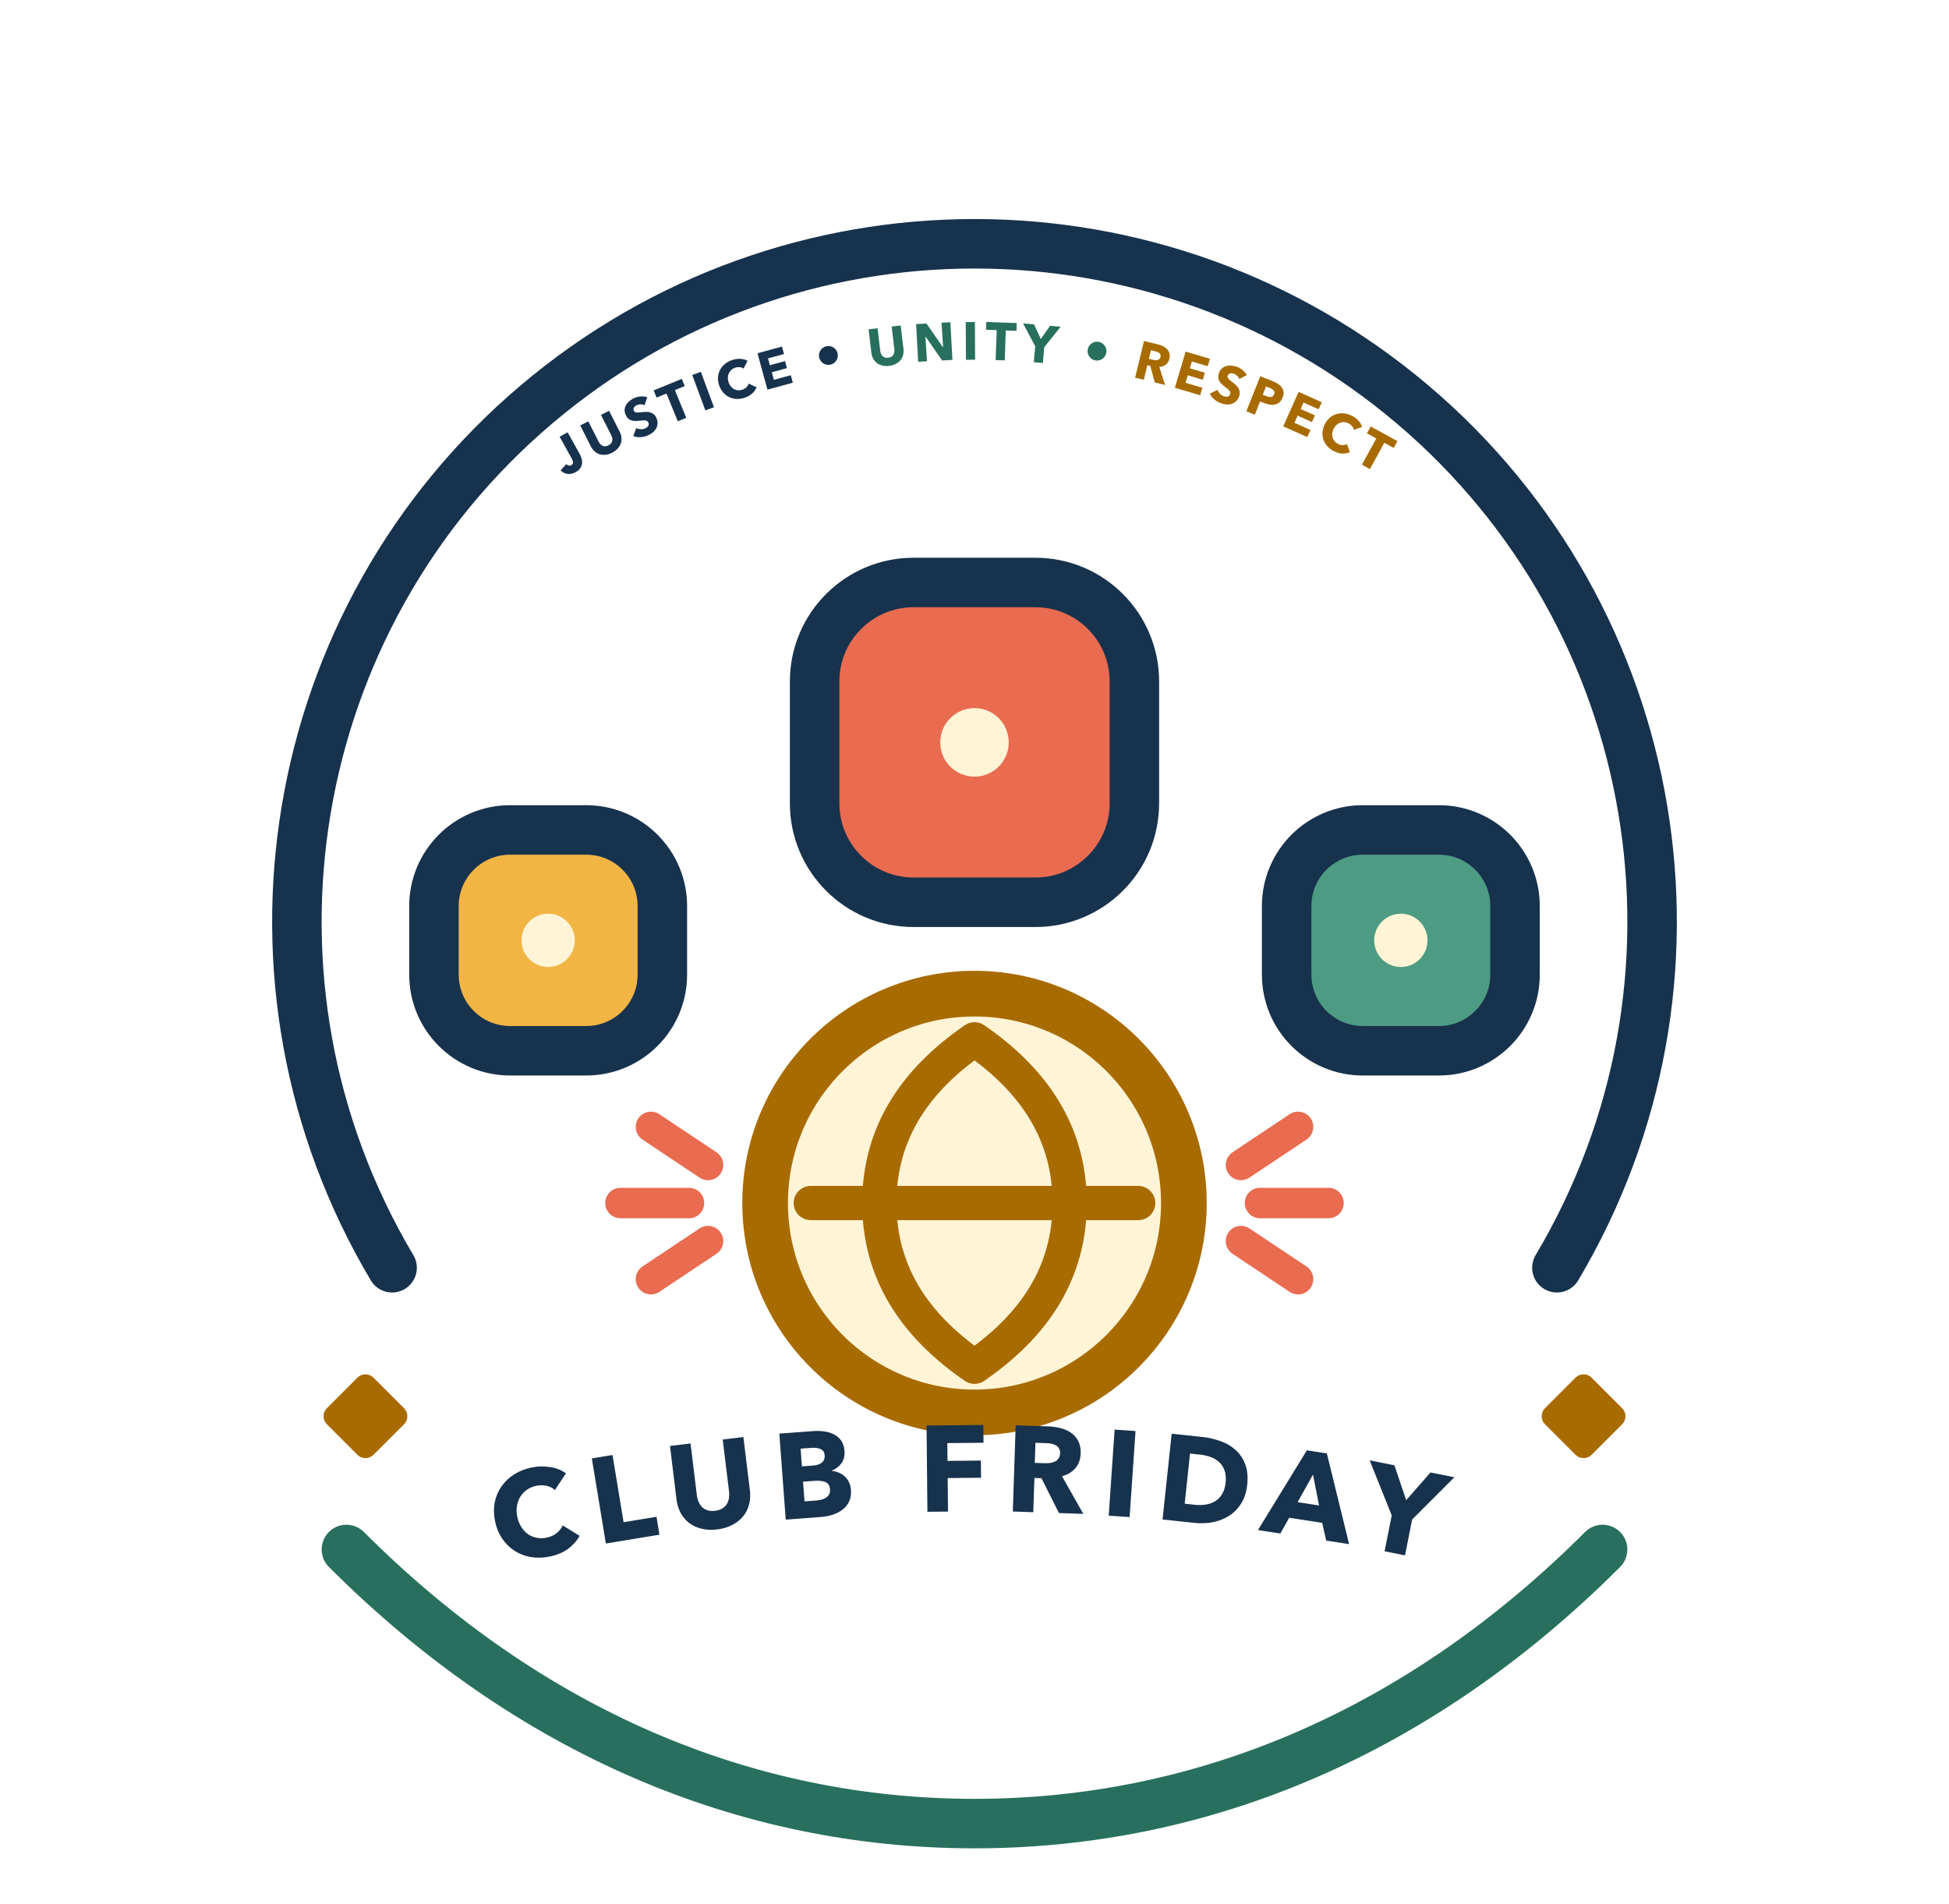
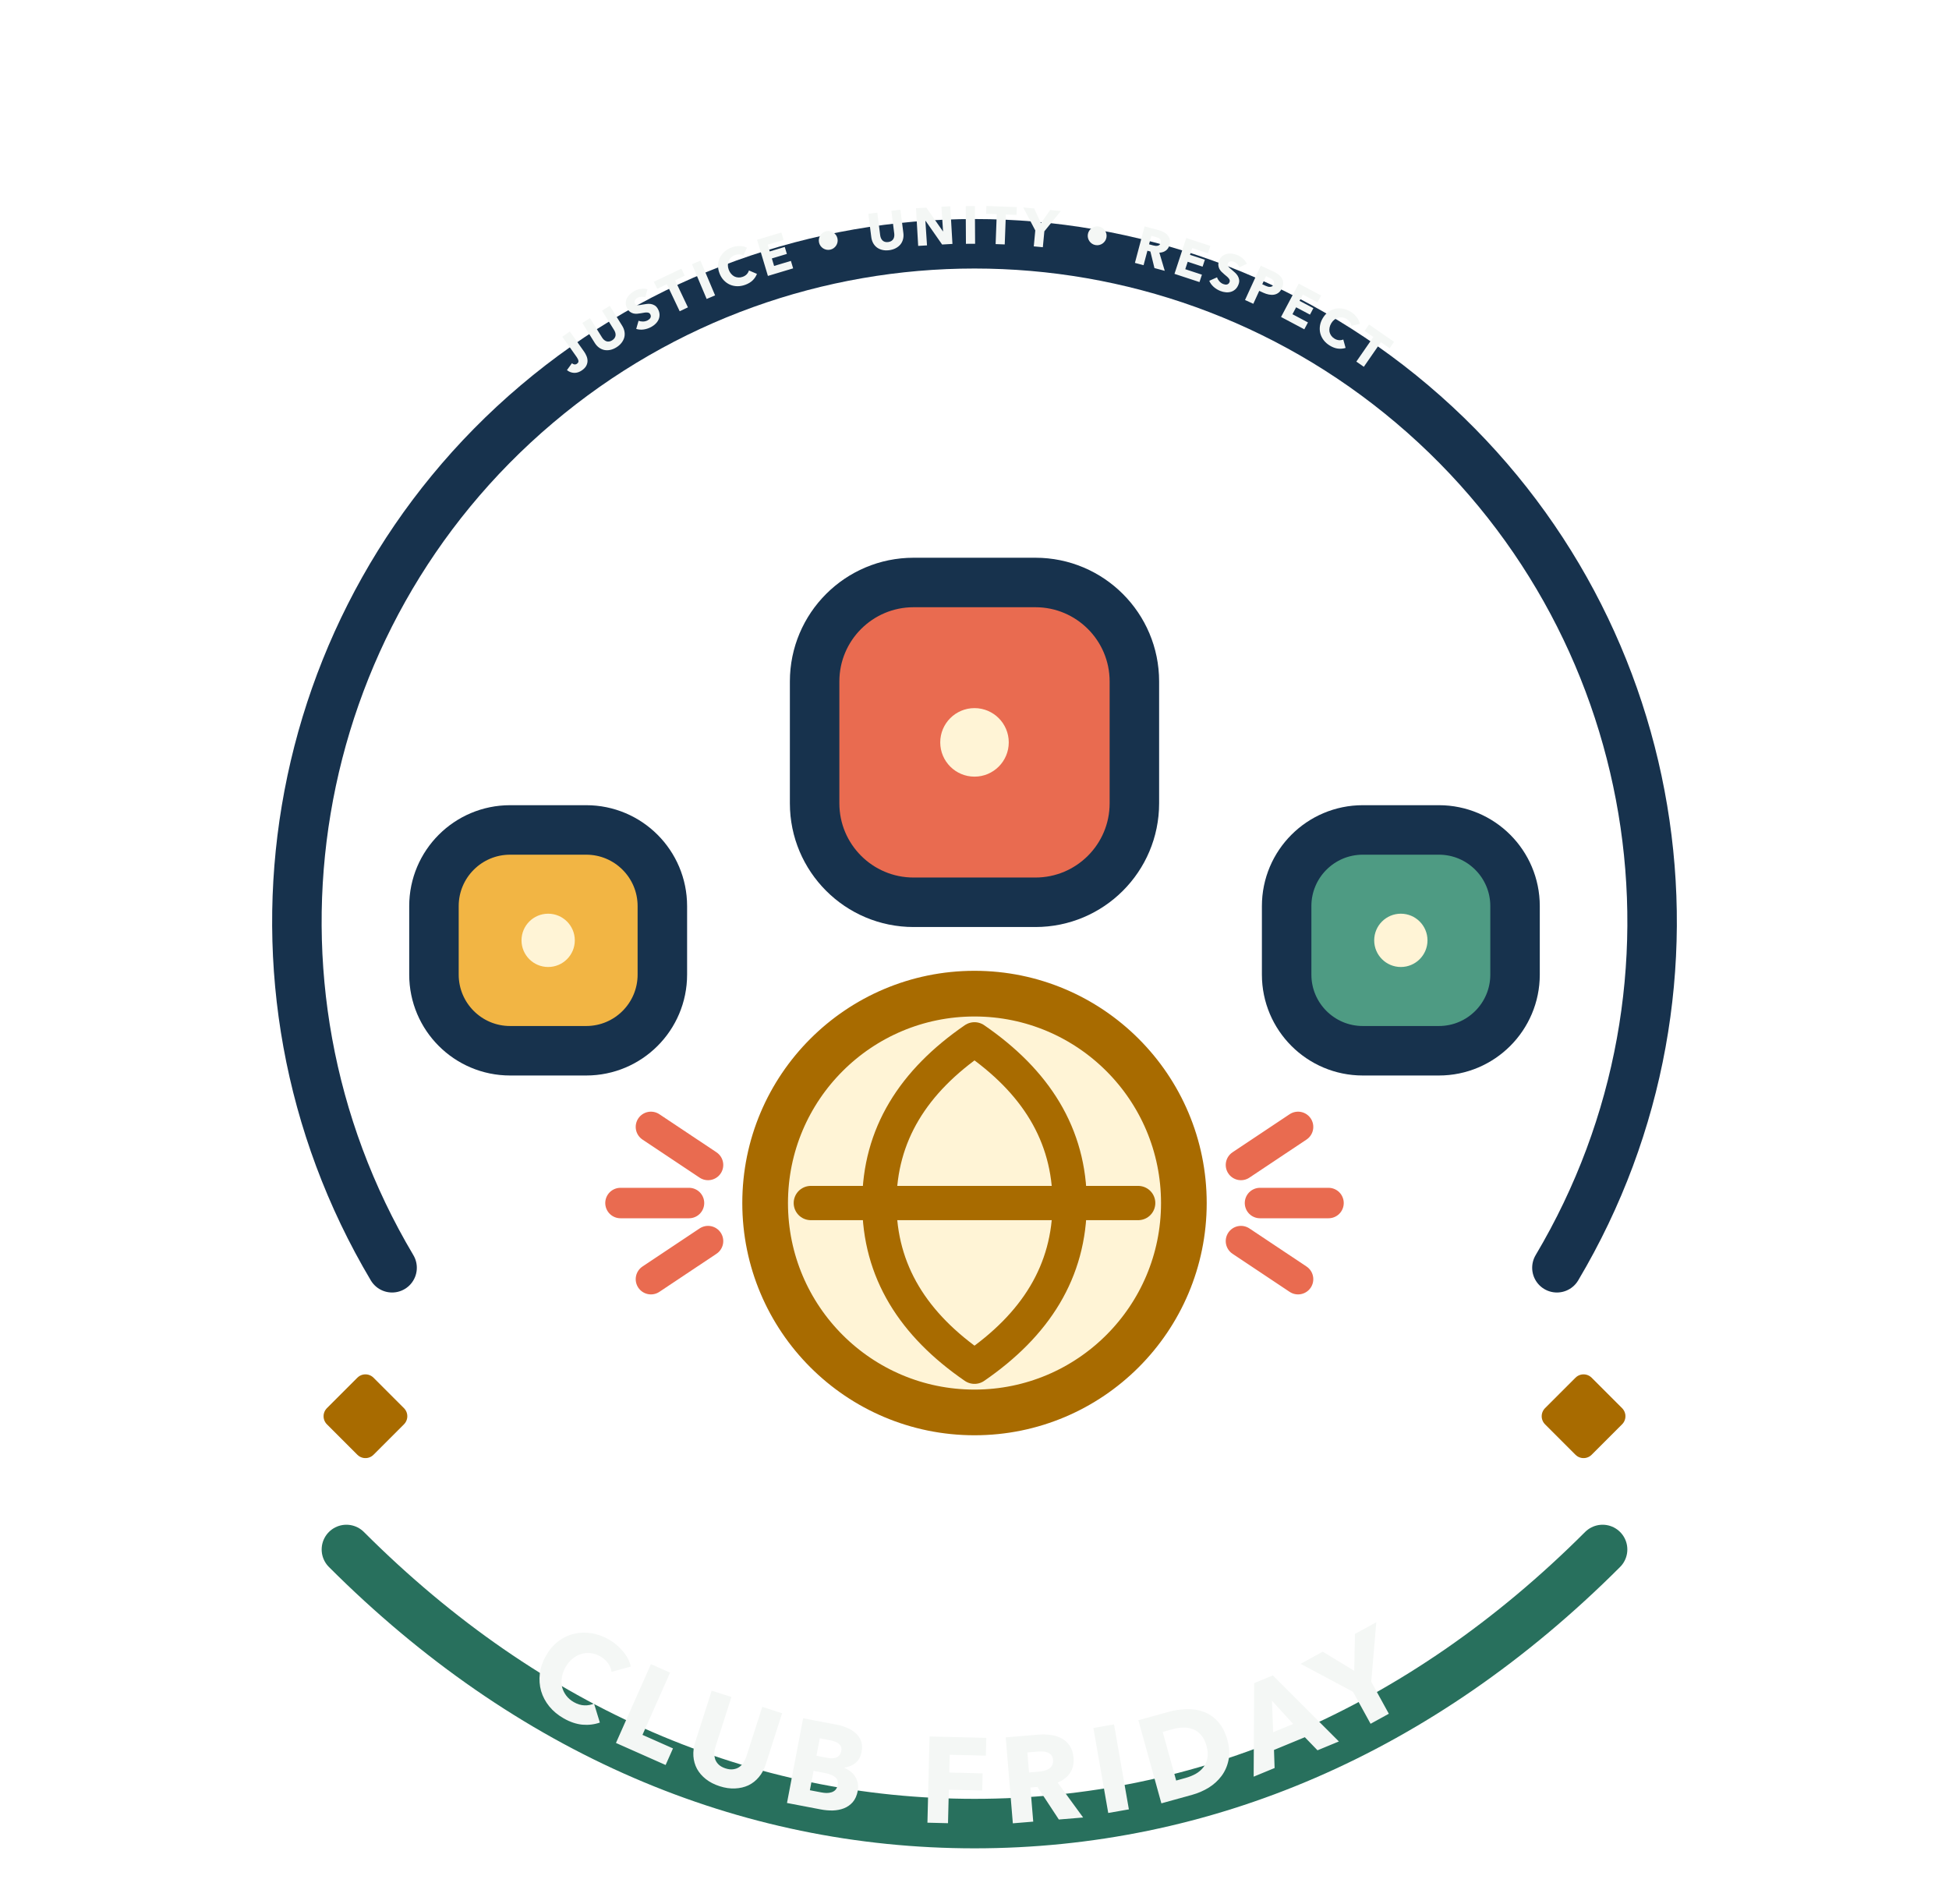
<svg xmlns="http://www.w3.org/2000/svg" viewBox="0 0 512 500" role="img" aria-labelledby="title desc" version="1.1" id="svg13">
  <g stroke="#17324D" stroke-width="13" stroke-linecap="round" stroke-linejoin="round" id="g8">
    <path fill="none" stroke="#17324D" d="M103 333a178 178 0 1 1 306 0" id="path1" />
    <g id="younger-member" aria-label="younger-member">
      <rect x="114" y="218" width="60" height="58" rx="20" fill="#F2B544" stroke="#17324D" id="rect1" />
      <circle cx="144" cy="247" r="7" fill="#FFF4D6" stroke="none" id="circle1" />
    </g>
    <g id="adult-member" aria-label="adult-member">
      <rect x="214" y="153" width="84" height="84" rx="26" fill="#E96B50" stroke="#17324D" id="rect2" />
      <circle cx="256" cy="195" r="9" fill="#FFF4D6" stroke="none" id="circle2" />
    </g>
    <g id="older-member" aria-label="older-member">
      <rect x="338" y="218" width="60" height="58" rx="20" fill="#4E9B83" stroke="#17324D" id="rect3" />
      <circle cx="368" cy="247" r="7" fill="#FFF4D6" stroke="none" id="circle3" />
    </g>
    <circle cx="256" cy="316" r="55" fill="#FFF4D6" stroke="#A86B00" stroke-width="12" id="circle4" />
    <path fill="none" stroke="#A86B00" stroke-width="9" d="M256 273c-16 11-25 25-25 43s9 32 25 43m0-86c16 11 25 25 25 43s-9 32-25 43m-43-43h86" id="path4" />
    <path fill="none" stroke="#E96B50" stroke-width="8" d="M181 316h-18M186 306l-15-10M186 326l-15 10M331 316h18M326 306l15-10M326 326l15 10" id="path5" />
    <path fill="none" stroke="#28705D" d="M91 407c48 48 105 72 165 72s117-24 165-72" id="path6" />
    <path fill="#A86B00" stroke="#A86B00" stroke-width="6" d="m96 364 8 8-8 8-8-8z" id="path7" />
    <path fill="#A86B00" stroke="#A86B00" stroke-width="6" d="m416 364 8 8-8 8-8-8z" id="path8" />
  </g>
  <defs id="defs8">
-     <path id="motto-arc" d="M121 143 Q256 46 391 143" />
-     <path id="name-arc" d="M136 410 Q256 384 376 410" />
+     <path id="motto-arc" d="M103 333a178 178 0 1 1 306 0" />
+     <path id="name-arc" d="M91 407c48 48 105 72 165 72s117-24 165-72" />
  </defs>
  <g font-family="Avenir Next, Trebuchet MS, Arial, sans-serif" text-anchor="middle" id="g13">
    <g id="text12" style="font-weight:700;font-size:14px;letter-spacing:1.5" aria-label="JUSTICE•UNITY•RESPECT">
-       <path style="fill:#17324d" d="m 152.285,119.248 q 0.286,0.514 0.476,1.145 0.203,0.624 0.15,1.278 -0.047,0.635 -0.44,1.254 -0.381,0.612 -1.262,1.102 -1.101,0.612 -2.148,0.457 -1.054,-0.167 -1.795,-0.924 l 1.501,-1.651 q 0.276,0.295 0.612,0.381 0.348,0.079 0.679,-0.105 0.514,-0.286 0.476,-0.729 -0.026,-0.45 -0.346,-1.025 l -3.177,-5.714 2.105,-1.17 3.17,5.702 z m 10.514,-5.835 q 0.405,0.799 0.466,1.6 0.067,0.782 -0.192,1.51 -0.265,0.715 -0.844,1.338 -0.566,0.617 -1.428,1.054 -0.874,0.443 -1.706,0.536 -0.832,0.092 -1.553,-0.123 -0.728,-0.228 -1.319,-0.744 -0.598,-0.529 -1.003,-1.328 l -2.792,-5.506 2.123,-1.076 2.704,5.332 q 0.184,0.362 0.436,0.642 0.265,0.274 0.585,0.441 0.326,0.148 0.715,0.14 0.401,-0.015 0.85,-0.243 0.45,-0.228 0.686,-0.536 0.249,-0.314 0.322,-0.665 0.067,-0.364 -0.01,-0.732 -0.077,-0.369 -0.261,-0.731 l -2.704,-5.332 2.135,-1.083 2.792,5.506 z m 6.515,-6.981 q -0.443,-0.229 -0.994,-0.224 -0.545,-0.013 -0.965,0.178 -0.217,0.099 -0.428,0.241 -0.199,0.137 -0.325,0.333 -0.132,0.183 -0.178,0.42 -0.039,0.218 0.083,0.485 0.105,0.229 0.263,0.342 0.172,0.106 0.402,0.14 0.243,0.028 0.545,0.013 0.295,-0.027 0.66,-0.07 0.528,-0.056 1.112,-0.091 0.578,-0.048 1.125,0.072 0.547,0.12 1.024,0.457 0.471,0.324 0.778,0.999 0.354,0.777 0.323,1.484 -0.025,0.688 -0.34,1.278 -0.316,0.59 -0.859,1.053 -0.543,0.463 -1.205,0.765 -0.968,0.441 -2.024,0.522 -1.061,0.068 -1.945,-0.283 l 0.765,-2.103 q 0.517,0.257 1.18,0.293 0.67,0.018 1.205,-0.226 0.242,-0.11 0.448,-0.266 0.206,-0.155 0.319,-0.346 0.126,-0.196 0.141,-0.433 0.015,-0.238 -0.107,-0.505 -0.116,-0.255 -0.325,-0.375 -0.209,-0.12 -0.515,-0.15 -0.299,-0.048 -0.708,-4.1e-4 -0.402,0.029 -0.912,0.092 -0.497,0.057 -1.004,0.058 -0.495,-0.005 -0.96,-0.147 -0.458,-0.161 -0.853,-0.488 -0.389,-0.346 -0.667,-0.958 -0.343,-0.752 -0.281,-1.426 0.062,-0.674 0.402,-1.245 0.34,-0.57 0.895,-1.008 0.549,-0.45 1.186,-0.74 0.764,-0.348 1.682,-0.428 0.93,-0.086 1.779,0.189 z m 7.983,-3.958 2.978,7.283 -2.216,0.906 -2.978,-7.283 -2.592,1.06 -0.774,-1.892 7.399,-3.025 0.774,1.892 z m 8.001,5.325 -3.442,-9.295 2.258,-0.836 3.442,9.295 z m 13.452,-6.067 q -0.39,0.923 -1.169,1.649 -0.783,0.713 -1.981,1.104 -1.091,0.357 -2.14,0.302 -1.036,-0.059 -1.927,-0.489 -0.896,-0.443 -1.582,-1.235 -0.686,-0.792 -1.047,-1.896 -0.37,-1.131 -0.284,-2.175 0.099,-1.049 0.582,-1.914 0.479,-0.878 1.297,-1.529 0.818,-0.651 1.896,-1.003 0.998,-0.326 2.074,-0.28 1.085,0.028 1.905,0.511 l -1.039,2.048 q -0.463,-0.335 -1.052,-0.378 -0.589,-0.043 -1.134,0.135 -0.599,0.196 -1.03,0.587 -0.423,0.374 -0.656,0.877 -0.233,0.503 -0.259,1.101 -0.03,0.584 0.175,1.21 0.209,0.639 0.583,1.106 0.374,0.467 0.846,0.74 0.481,0.255 1.043,0.307 0.562,0.052 1.147,-0.14 0.679,-0.222 1.097,-0.653 0.419,-0.431 0.585,-0.957 l 2.071,0.973 z m 2.855,0.616 -2.609,-9.562 6.429,-1.754 0.534,1.958 -4.2,1.146 0.49,1.796 3.971,-1.084 0.505,1.85 -3.971,1.084 0.542,1.985 4.444,-1.213 0.538,1.972 z" id="path13" />
-       <path style="fill:#17324d" d="m 220.046,92.881 q 0.101,0.508 -0.004,0.986 -0.105,0.478 -0.369,0.873 -0.264,0.395 -0.665,0.675 -0.401,0.28 -0.909,0.381 -0.508,0.101 -0.986,-0.004 -0.478,-0.105 -0.873,-0.369 -0.395,-0.264 -0.675,-0.665 -0.28,-0.401 -0.381,-0.909 -0.101,-0.508 0.004,-0.986 0.105,-0.478 0.369,-0.873 0.264,-0.395 0.665,-0.675 0.401,-0.28 0.909,-0.381 0.508,-0.101 0.986,0.004 0.478,0.105 0.873,0.369 0.395,0.264 0.675,0.665 0.28,0.401 0.381,0.909 z" id="path14" />
-       <path style="fill:#28705d" d="m 237.34,91.624 q 0.106,0.89 -0.112,1.663 -0.206,0.758 -0.699,1.352 -0.495,0.581 -1.252,0.967 -0.744,0.385 -1.703,0.499 -0.973,0.116 -1.786,-0.083 -0.813,-0.199 -1.417,-0.649 -0.605,-0.464 -0.983,-1.152 -0.38,-0.702 -0.486,-1.592 l -0.732,-6.13 2.363,-0.282 0.709,5.936 q 0.048,0.403 0.189,0.753 0.154,0.348 0.398,0.615 0.256,0.251 0.623,0.377 0.381,0.124 0.882,0.064 0.5,-0.06 0.828,-0.268 0.342,-0.21 0.531,-0.515 0.188,-0.318 0.242,-0.692 0.054,-0.373 0.006,-0.776 l -0.709,-5.936 2.377,-0.284 0.732,6.13 z m 10.154,3.06 -4.339,-6.254 -0.042,0.002 0.41,6.469 -2.321,0.127 -0.542,-9.897 2.726,-0.149 4.324,6.241 0.042,-0.002 -0.41,-6.455 2.321,-0.127 0.542,9.897 z m 6.258,-0.174 -0.055,-9.912 2.408,-0.013 0.055,9.912 z m 10.471,-7.709 -0.279,7.863 -2.393,-0.085 0.279,-7.863 -2.798,-0.099 0.072,-2.043 7.989,0.283 -0.072,2.043 z m 10.111,4.371 -0.374,4.183 -2.384,-0.213 0.374,-4.183 -3.2,-6.021 2.886,0.258 1.779,3.842 2.432,-3.465 2.789,0.249 z" id="path15" />
-       <path style="fill:#28705d" d="m 290.629,92.638 q -0.085,0.511 -0.352,0.921 -0.267,0.41 -0.654,0.686 -0.387,0.276 -0.861,0.396 -0.474,0.12 -0.985,0.034 -0.511,-0.085 -0.921,-0.352 -0.41,-0.267 -0.686,-0.654 -0.276,-0.387 -0.396,-0.861 -0.12,-0.474 -0.034,-0.985 0.085,-0.511 0.352,-0.921 0.267,-0.41 0.654,-0.686 0.387,-0.276 0.861,-0.396 0.474,-0.12 0.985,-0.034 0.511,0.085 0.921,0.352 0.41,0.267 0.686,0.654 0.276,0.387 0.396,0.861 0.12,0.474 0.034,0.985 z" id="path16" />
-       <path style="fill:#a86b00" d="m 303.347,100.458 -1.152,-4.329 -0.789,-0.192 -0.93,3.823 -2.285,-0.556 2.342,-9.631 3.673,0.893 q 0.694,0.169 1.31,0.477 0.633,0.298 1.068,0.764 0.448,0.469 0.625,1.103 0.177,0.634 -0.025,1.464 -0.238,0.979 -0.931,1.517 -0.693,0.538 -1.701,0.595 l 1.514,4.734 z m 1.529,-6.702 q 0.083,-0.34 -0.017,-0.581 -0.083,-0.251 -0.288,-0.416 -0.188,-0.175 -0.464,-0.286 -0.262,-0.107 -0.521,-0.17 l -1.238,-0.301 -0.546,2.245 1.102,0.268 q 0.286,0.069 0.595,0.101 0.313,0.018 0.587,-0.045 0.275,-0.063 0.481,-0.258 0.219,-0.192 0.309,-0.559 z m 3.768,8.094 2.818,-9.503 6.389,1.895 -0.577,1.946 -4.174,-1.238 -0.529,1.785 3.946,1.17 -0.545,1.839 -3.946,-1.17 -0.585,1.973 4.416,1.31 -0.581,1.96 z m 16.911,-2.292 q -0.163,-0.471 -0.565,-0.848 -0.385,-0.385 -0.822,-0.537 -0.225,-0.078 -0.477,-0.121 -0.239,-0.038 -0.465,0.017 -0.222,0.042 -0.418,0.181 -0.179,0.131 -0.275,0.408 -0.083,0.238 -0.045,0.429 0.051,0.195 0.195,0.379 0.157,0.188 0.385,0.385 0.232,0.184 0.526,0.405 0.421,0.324 0.868,0.701 0.452,0.364 0.765,0.828 0.313,0.464 0.426,1.037 0.117,0.559 -0.126,1.26 -0.28,0.807 -0.79,1.297 -0.493,0.481 -1.128,0.69 -0.636,0.209 -1.348,0.17 -0.712,-0.04 -1.4,-0.278 -1.005,-0.349 -1.825,-1.018 -0.815,-0.683 -1.212,-1.546 l 2.004,-0.994 q 0.197,0.543 0.652,1.026 0.472,0.475 1.028,0.668 0.251,0.087 0.508,0.117 0.256,0.03 0.47,-0.03 0.226,-0.055 0.401,-0.217 0.175,-0.162 0.271,-0.44 0.092,-0.265 0.024,-0.496 -0.068,-0.231 -0.269,-0.464 -0.183,-0.241 -0.512,-0.489 -0.311,-0.256 -0.724,-0.562 -0.399,-0.301 -0.767,-0.651 -0.354,-0.345 -0.593,-0.769 -0.221,-0.432 -0.281,-0.942 -0.043,-0.519 0.178,-1.153 0.271,-0.78 0.781,-1.226 0.51,-0.446 1.15,-0.624 0.64,-0.178 1.343,-0.112 0.708,0.053 1.369,0.282 0.794,0.275 1.513,0.85 0.732,0.58 1.157,1.364 z m 11.38,4.886 q -0.32,0.807 -0.842,1.247 -0.516,0.428 -1.158,0.564 -0.642,0.137 -1.367,0.029 -0.726,-0.107 -1.441,-0.392 l -1.106,-0.439 -1.38,3.474 -2.225,-0.884 3.658,-9.212 3.383,1.343 q 0.755,0.3 1.343,0.714 0.607,0.407 0.954,0.936 0.365,0.522 0.421,1.177 0.074,0.647 -0.241,1.441 z m -2.23,-0.871 q 0.129,-0.325 0.082,-0.585 -0.048,-0.26 -0.222,-0.465 -0.175,-0.205 -0.445,-0.358 -0.258,-0.148 -0.557,-0.266 l -0.976,-0.388 -0.863,2.173 0.937,0.372 q 0.312,0.124 0.619,0.186 0.307,0.062 0.58,0.019 0.286,-0.037 0.499,-0.194 0.218,-0.17 0.347,-0.495 z m 2.402,8.409 4.047,-9.048 6.083,2.721 -0.829,1.853 -3.975,-1.778 -0.76,1.7 3.757,1.681 -0.783,1.751 -3.757,-1.681 -0.84,1.879 4.205,1.881 -0.835,1.866 z m 17.519,6.802 q -0.926,0.383 -1.99,0.354 -1.058,-0.042 -2.186,-0.604 -1.028,-0.512 -1.736,-1.287 -0.696,-0.769 -1.029,-1.701 -0.327,-0.945 -0.26,-1.991 0.067,-1.046 0.585,-2.086 0.531,-1.065 1.325,-1.749 0.807,-0.677 1.758,-0.954 0.958,-0.289 1.997,-0.178 1.039,0.111 2.055,0.617 0.94,0.468 1.674,1.256 0.752,0.782 0.998,1.702 l -2.178,0.73 q -0.095,-0.563 -0.484,-1.007 -0.389,-0.444 -0.903,-0.7 -0.564,-0.281 -1.146,-0.305 -0.564,-0.03 -1.083,0.164 -0.519,0.195 -0.957,0.602 -0.431,0.395 -0.725,0.984 -0.3,0.602 -0.361,1.196 -0.062,0.595 0.083,1.121 0.164,0.519 0.527,0.951 0.364,0.431 0.915,0.706 0.639,0.318 1.24,0.305 0.601,-0.013 1.089,-0.271 l 0.792,2.146 z m 9.03,-2.474 -3.777,6.902 -2.1,-1.149 3.777,-6.902 -2.456,-1.344 0.981,-1.793 7.013,3.837 -0.981,1.793 z" id="path17" />
+       <path style="fill:#f4f7f5" d="m 153.457,92.387 q 0.34,0.48 0.597,1.087 0.269,0.598 0.287,1.254 0.022,0.636 -0.302,1.294 -0.312,0.65 -1.135,1.232 -1.029,0.728 -2.086,0.687 -1.066,-0.052 -1.885,-0.724 l 1.313,-1.804 q 0.306,0.263 0.65,0.312 0.355,0.041 0.663,-0.178 0.48,-0.34 0.394,-0.776 -0.074,-0.445 -0.455,-0.982 l -3.777,-5.337 1.966,-1.391 3.769,5.325 z m 9.99,-6.817 q 0.474,0.76 0.605,1.553 0.136,0.773 -0.058,1.521 -0.201,0.736 -0.723,1.408 -0.51,0.664 -1.329,1.175 -0.832,0.519 -1.652,0.684 -0.821,0.165 -1.558,0.015 -0.745,-0.163 -1.379,-0.625 -0.642,-0.474 -1.116,-1.234 l -3.267,-5.239 2.02,-1.259 3.163,5.073 q 0.215,0.345 0.491,0.602 0.288,0.25 0.621,0.388 0.338,0.119 0.724,0.076 0.398,-0.05 0.825,-0.317 0.428,-0.267 0.636,-0.594 0.22,-0.335 0.262,-0.691 0.035,-0.368 -0.075,-0.729 -0.109,-0.361 -0.324,-0.705 l -3.163,-5.073 2.031,-1.267 3.267,5.239 z m 6.065,-7.47 q -0.458,-0.198 -1.008,-0.154 -0.544,0.025 -0.95,0.245 -0.209,0.114 -0.411,0.271 -0.189,0.15 -0.301,0.355 -0.119,0.192 -0.148,0.431 -0.024,0.22 0.116,0.478 0.12,0.221 0.287,0.322 0.179,0.094 0.411,0.111 0.245,0.011 0.544,-0.025 0.293,-0.047 0.654,-0.116 0.523,-0.093 1.103,-0.169 0.573,-0.088 1.127,-0.007 0.554,0.082 1.053,0.384 0.492,0.29 0.846,0.942 0.407,0.751 0.425,1.458 0.023,0.688 -0.251,1.299 -0.274,0.611 -0.783,1.11 -0.509,0.5 -1.149,0.847 -0.935,0.508 -1.982,0.662 -1.054,0.142 -1.96,-0.147 l 0.616,-2.151 q 0.534,0.22 1.197,0.21 0.669,-0.029 1.186,-0.309 0.234,-0.127 0.429,-0.296 0.195,-0.169 0.295,-0.367 0.112,-0.204 0.11,-0.442 -0.002,-0.238 -0.142,-0.496 -0.134,-0.246 -0.35,-0.352 -0.217,-0.105 -0.524,-0.114 -0.302,-0.027 -0.706,0.049 -0.399,0.057 -0.903,0.156 -0.492,0.092 -0.998,0.128 -0.494,0.029 -0.967,-0.08 -0.468,-0.128 -0.885,-0.427 -0.412,-0.318 -0.732,-0.909 -0.394,-0.726 -0.379,-1.403 0.015,-0.677 0.314,-1.27 0.299,-0.593 0.822,-1.068 0.516,-0.487 1.131,-0.821 0.738,-0.401 1.648,-0.544 0.922,-0.15 1.788,0.065 z m 7.83,-4.475 3.375,7.107 -2.163,1.027 -3.375,-7.107 -2.529,1.201 -0.877,-1.846 7.221,-3.43 0.877,1.846 z m 8.296,4.901 -3.856,-9.131 2.218,-0.937 3.856,9.131 z m 13.21,-6.586 q -0.358,0.936 -1.11,1.689 -0.758,0.74 -1.941,1.174 -1.078,0.395 -2.128,0.377 -1.037,-0.022 -1.944,-0.421 -0.911,-0.412 -1.625,-1.179 -0.714,-0.767 -1.114,-1.858 -0.41,-1.117 -0.361,-2.164 0.062,-1.052 0.514,-1.933 0.447,-0.895 1.242,-1.574 0.795,-0.679 1.86,-1.069 0.986,-0.361 2.062,-0.353 1.085,-0.01 1.922,0.444 l -0.966,2.084 q -0.474,-0.318 -1.064,-0.341 -0.59,-0.022 -1.129,0.175 -0.592,0.217 -1.009,0.623 -0.409,0.389 -0.624,0.9 -0.215,0.511 -0.22,1.109 -0.009,0.585 0.217,1.203 0.231,0.631 0.621,1.084 0.39,0.454 0.871,0.709 0.49,0.238 1.053,0.27 0.563,0.032 1.142,-0.18 0.67,-0.246 1.074,-0.692 0.403,-0.446 0.551,-0.977 l 2.104,0.899 z m 2.883,0.537 -2.85,-9.493 6.383,-1.916 0.584,1.944 -4.17,1.252 0.535,1.783 3.942,-1.183 0.551,1.837 -3.942,1.183 0.592,1.971 4.412,-1.324 0.588,1.958 z" id="path13" />
+       <path style="fill:#f4f7f5" d="m 220,62.637 q 0.109,0.506 0.011,0.986 -0.098,0.479 -0.355,0.878 -0.258,0.399 -0.655,0.685 -0.397,0.286 -0.903,0.395 -0.506,0.109 -0.986,0.011 -0.479,-0.098 -0.878,-0.355 -0.399,-0.258 -0.685,-0.655 -0.286,-0.397 -0.395,-0.903 -0.109,-0.506 -0.011,-0.986 0.098,-0.479 0.355,-0.878 0.258,-0.399 0.655,-0.685 0.397,-0.286 0.903,-0.395 0.506,-0.109 0.986,-0.011 0.479,0.098 0.878,0.355 0.399,0.258 0.685,0.655 0.286,0.397 0.395,0.903 z" id="path14" />
+       <path style="fill:#f4f7f5" d="m 237.314,61.208 q 0.113,0.889 -0.099,1.664 -0.2,0.759 -0.688,1.358 -0.49,0.584 -1.245,0.977 -0.741,0.39 -1.699,0.512 -0.972,0.124 -1.787,-0.069 -0.815,-0.193 -1.422,-0.638 -0.609,-0.459 -0.992,-1.144 -0.385,-0.699 -0.498,-1.588 l -0.778,-6.125 2.361,-0.3 0.754,5.93 q 0.051,0.403 0.194,0.752 0.157,0.347 0.402,0.612 0.258,0.25 0.626,0.372 0.382,0.121 0.882,0.057 0.5,-0.064 0.826,-0.274 0.34,-0.213 0.527,-0.519 0.185,-0.32 0.236,-0.693 0.051,-0.373 1.7e-4,-0.776 l -0.754,-5.93 2.375,-0.302 0.778,6.125 z m 10.18,3.019 -4.358,-6.24 -0.042,0.002 0.431,6.468 -2.32,0.134 -0.573,-9.895 2.725,-0.158 4.343,6.227 0.042,-0.002 -0.43,-6.454 2.32,-0.134 0.573,9.895 z m 6.257,-0.184 -0.058,-9.912 2.408,-0.014 0.058,9.912 z m 10.486,-7.7 -0.295,7.862 -2.392,-0.09 0.295,-7.862 -2.798,-0.105 0.076,-2.043 7.988,0.299 -0.076,2.043 z m 10.114,4.413 -0.397,4.181 -2.383,-0.226 0.397,-4.181 -3.168,-6.038 2.885,0.274 1.758,3.851 2.451,-3.452 2.787,0.264 z" id="path15" />
+       <path style="fill:#f4f7f5" d="m 290.662,62.373 q -0.091,0.51 -0.363,0.916 -0.272,0.406 -0.662,0.678 -0.39,0.272 -0.865,0.386 -0.476,0.114 -0.985,0.023 -0.51,-0.091 -0.916,-0.363 -0.406,-0.272 -0.678,-0.662 -0.272,-0.39 -0.386,-0.865 -0.114,-0.476 -0.023,-0.985 0.091,-0.51 0.363,-0.916 0.272,-0.406 0.662,-0.678 0.39,-0.272 0.865,-0.386 0.476,-0.114 0.985,-0.023 0.51,0.091 0.916,0.363 0.406,0.272 0.678,0.662 0.272,0.39 0.386,0.865 0.114,0.476 0.023,0.985 z" id="path16" />
+       <path style="fill:#f4f7f5" d="m 303.271,70.416 -1.062,-4.352 -0.785,-0.208 -1.009,3.802 -2.273,-0.603 2.542,-9.581 3.654,0.969 q 0.69,0.183 1.3,0.504 0.627,0.311 1.052,0.786 0.438,0.478 0.602,1.116 0.164,0.637 -0.055,1.463 -0.258,0.974 -0.962,1.497 -0.704,0.523 -1.713,0.56 l 1.416,4.764 z m 1.668,-6.669 q 0.09,-0.338 -0.005,-0.581 -0.078,-0.252 -0.279,-0.422 -0.184,-0.179 -0.458,-0.295 -0.26,-0.112 -0.517,-0.181 l -1.231,-0.327 -0.592,2.233 1.096,0.291 q 0.284,0.075 0.593,0.114 0.312,0.025 0.588,-0.032 0.276,-0.057 0.486,-0.248 0.223,-0.187 0.32,-0.552 z m 3.595,8.184 3.096,-9.416 6.331,2.082 -0.634,1.928 -4.136,-1.36 -0.582,1.769 3.91,1.286 -0.599,1.822 -3.91,-1.286 -0.643,1.955 4.376,1.439 -0.638,1.942 z m 17.016,-1.702 q -0.144,-0.477 -0.531,-0.87 -0.369,-0.4 -0.8,-0.569 -0.222,-0.087 -0.472,-0.14 -0.237,-0.048 -0.465,-0.002 -0.223,0.033 -0.425,0.164 -0.184,0.124 -0.291,0.397 -0.092,0.235 -0.062,0.427 0.043,0.197 0.18,0.386 0.15,0.194 0.369,0.4 0.225,0.193 0.51,0.425 0.408,0.34 0.84,0.735 0.437,0.382 0.732,0.858 0.295,0.476 0.385,1.053 0.095,0.563 -0.175,1.254 -0.311,0.795 -0.841,1.264 -0.511,0.461 -1.155,0.645 -0.643,0.184 -1.354,0.116 -0.71,-0.068 -1.388,-0.333 -0.991,-0.388 -1.784,-1.089 -0.788,-0.714 -1.15,-1.593 l 2.042,-0.914 q 0.176,0.55 0.611,1.051 0.453,0.493 1.001,0.708 0.248,0.097 0.503,0.137 0.255,0.04 0.47,-0.011 0.228,-0.046 0.409,-0.201 0.181,-0.155 0.288,-0.428 0.102,-0.261 0.043,-0.494 -0.059,-0.234 -0.25,-0.474 -0.173,-0.248 -0.492,-0.509 -0.301,-0.268 -0.701,-0.59 -0.387,-0.317 -0.741,-0.681 -0.341,-0.359 -0.562,-0.791 -0.203,-0.44 -0.244,-0.952 -0.022,-0.52 0.223,-1.146 0.301,-0.769 0.828,-1.194 0.527,-0.425 1.173,-0.578 0.646,-0.153 1.346,-0.059 0.705,0.081 1.357,0.336 0.782,0.306 1.478,0.91 0.709,0.608 1.102,1.409 z m 11.211,5.469 q -0.362,0.789 -0.906,1.202 -0.538,0.4 -1.186,0.503 -0.648,0.103 -1.367,-0.042 -0.719,-0.145 -1.419,-0.466 l -1.082,-0.496 -1.558,3.398 -2.176,-0.998 4.133,-9.009 3.309,1.518 q 0.738,0.339 1.304,0.783 0.585,0.438 0.904,0.984 0.338,0.54 0.36,1.197 0.041,0.65 -0.315,1.426 z m -2.182,-0.985 q 0.146,-0.318 0.112,-0.58 -0.034,-0.262 -0.198,-0.476 -0.164,-0.214 -0.426,-0.38 -0.25,-0.161 -0.542,-0.295 l -0.954,-0.438 -0.975,2.125 0.916,0.42 q 0.305,0.14 0.609,0.218 0.303,0.078 0.578,0.049 0.287,-0.022 0.508,-0.167 0.226,-0.158 0.372,-0.476 z m 1.951,8.546 4.643,-8.757 5.888,3.122 -0.951,1.793 -3.847,-2.04 -0.872,1.645 3.636,1.928 -0.898,1.695 -3.636,-1.928 -0.964,1.818 4.069,2.158 -0.957,1.806 z m 16.956,8.126 q -0.955,0.303 -2.013,0.184 -1.051,-0.132 -2.127,-0.787 -0.981,-0.597 -1.621,-1.43 -0.628,-0.825 -0.882,-1.783 -0.246,-0.969 -0.09,-2.005 0.156,-1.036 0.76,-2.029 0.619,-1.016 1.468,-1.63 0.861,-0.607 1.832,-0.802 0.979,-0.207 2.005,-0.009 1.026,0.199 1.995,0.789 0.897,0.546 1.561,1.393 0.684,0.842 0.85,1.78 l -2.232,0.542 q -0.047,-0.569 -0.397,-1.045 -0.35,-0.475 -0.84,-0.774 -0.538,-0.328 -1.116,-0.401 -0.559,-0.078 -1.093,0.072 -0.534,0.15 -1.005,0.519 -0.463,0.357 -0.806,0.919 -0.349,0.574 -0.461,1.161 -0.112,0.588 -0.012,1.124 0.119,0.531 0.445,0.992 0.326,0.461 0.852,0.781 0.61,0.371 1.21,0.409 0.6,0.038 1.108,-0.178 l 0.607,2.206 z m 9.268,-1.509 -4.477,6.47 -1.969,-1.362 4.477,-6.47 -2.302,-1.593 1.163,-1.681 6.573,4.549 -1.163,1.681 z" id="path17" />
    </g>
-     <path d="m 152.275,403.416 q -1.125,1.996 -3.081,3.444 -1.963,1.417 -4.784,1.997 -2.57,0.529 -4.938,0.134 -2.337,-0.401 -4.251,-1.608 -1.921,-1.238 -3.275,-3.214 -1.354,-1.976 -1.89,-4.577 -0.548,-2.664 -0.085,-5.014 0.495,-2.356 1.815,-4.196 1.314,-1.871 3.34,-3.138 2.026,-1.267 4.565,-1.789 2.351,-0.484 4.782,-0.102 2.456,0.344 4.195,1.652 l -2.887,4.384 q -0.965,-0.879 -2.291,-1.129 -1.326,-0.25 -2.611,0.015 -1.41,0.29 -2.492,1.068 -1.056,0.74 -1.716,1.823 -0.659,1.083 -0.871,2.434 -0.219,1.319 0.085,2.792 0.31,1.504 1.038,2.661 0.728,1.157 1.73,1.898 1.027,0.703 2.29,0.966 1.263,0.263 2.642,-0.021 1.598,-0.329 2.66,-1.201 1.062,-0.872 1.576,-2.023 l 4.452,2.743 z m 6.883,2.022 -3.682,-22.355 5.431,-0.894 2.907,17.65 8.651,-1.425 0.775,4.705 z m 37.838,-13.969 q 0.248,2.033 -0.245,3.802 -0.465,1.733 -1.589,3.095 -1.127,1.33 -2.856,2.218 -1.697,0.884 -3.889,1.152 -2.223,0.271 -4.084,-0.178 -1.86,-0.45 -3.242,-1.474 -1.386,-1.056 -2.255,-2.626 -0.873,-1.602 -1.121,-3.635 l -1.71,-14.008 5.4,-0.659 1.656,13.563 q 0.112,0.921 0.436,1.72 0.355,0.795 0.913,1.404 0.586,0.573 1.426,0.857 0.872,0.28 2.016,0.141 1.144,-0.14 1.891,-0.618 0.779,-0.482 1.21,-1.179 0.427,-0.729 0.548,-1.582 0.122,-0.853 0.009,-1.774 l -1.656,-13.563 5.432,-0.663 1.71,14.008 z m 26.542,-0.198 q 0.138,1.851 -0.501,3.182 -0.641,1.299 -1.797,2.156 -1.156,0.856 -2.693,1.324 -1.508,0.433 -3.135,0.555 l -8.999,0.671 -1.685,-22.593 8.999,-0.671 q 1.308,-0.098 2.702,0.087 1.391,0.153 2.558,0.74 1.164,0.555 1.95,1.619 0.785,1.065 0.914,2.788 0.14,1.883 -0.788,3.203 -0.931,1.289 -2.55,1.955 l 0.005,0.064 q 0.969,0.088 1.832,0.473 0.893,0.351 1.549,0.976 0.688,0.623 1.106,1.49 0.45,0.865 0.533,1.982 z m -6.898,-9.016 q -0.086,-1.149 -1.017,-1.593 -0.902,-0.478 -2.625,-0.35 l -2.681,0.2 0.347,4.659 2.936,-0.219 q 1.532,-0.114 2.316,-0.782 0.814,-0.702 0.724,-1.915 z m 1.403,8.912 q -0.105,-1.404 -1.198,-1.868 -1.094,-0.464 -2.849,-0.333 l -3.032,0.226 0.385,5.17 3.063,-0.228 q 0.638,-0.048 1.301,-0.193 0.693,-0.18 1.214,-0.508 0.553,-0.33 0.866,-0.867 0.311,-0.569 0.249,-1.398 z m 30.819,-12.108 0.046,4.672 8.768,-0.087 0.045,4.512 -8.768,0.087 0.087,8.8 -5.408,0.054 -0.224,-22.655 14.911,-0.148 0.046,4.672 z m 29.325,18.372 -4.596,-9.149 -1.855,-0.061 -0.297,8.987 -5.373,-0.178 0.749,-22.644 8.635,0.286 q 1.631,0.054 3.155,0.457 1.557,0.372 2.745,1.211 1.221,0.841 1.913,2.176 0.692,1.336 0.628,3.287 -0.076,2.303 -1.375,3.829 -1.299,1.526 -3.528,2.124 l 5.596,9.887 z m 0.296,-15.711 q 0.026,-0.8 -0.309,-1.291 -0.303,-0.522 -0.838,-0.796 -0.502,-0.305 -1.171,-0.423 -0.636,-0.117 -1.244,-0.137 l -2.91,-0.096 -0.175,5.277 2.591,0.086 q 0.672,0.022 1.378,-0.05 0.708,-0.105 1.293,-0.373 0.585,-0.269 0.955,-0.801 0.402,-0.531 0.43,-1.395 z m 12.774,16.395 1.551,-22.603 5.491,0.377 -1.551,22.603 z m 36.382,-8.083 q -0.315,2.959 -1.659,5.004 -1.309,2.017 -3.272,3.224 -1.928,1.178 -4.258,1.606 -2.327,0.396 -4.65,0.148 l -8.4,-0.895 2.4,-22.529 8.146,0.868 q 2.386,0.254 4.648,1.074 2.265,0.788 3.94,2.286 1.678,1.466 2.561,3.748 0.883,2.282 0.544,5.464 z m -5.664,-0.603 q 0.203,-1.909 -0.301,-3.218 -0.469,-1.337 -1.441,-2.181 -0.937,-0.872 -2.239,-1.333 -1.271,-0.457 -2.671,-0.606 l -2.705,-0.288 -1.403,13.173 2.577,0.275 q 1.464,0.156 2.834,-0.02 1.406,-0.204 2.505,-0.859 1.131,-0.652 1.872,-1.86 0.772,-1.205 0.972,-3.082 z m 26.421,15.235 -1.061,-4.664 -8.665,-1.337 -2.323,4.142 -5.882,-0.908 12.848,-20.941 5.25,0.81 5.843,23.826 z m -3.476,-17.341 -4.032,7.246 5.629,0.869 z m 26.05,11.803 -1.878,9.414 -5.366,-1.071 1.878,-9.414 -5.793,-14.469 6.496,1.296 3.098,9.167 6.379,-7.277 6.276,1.252 z" id="text13" style="font-weight:800;font-size:32px;letter-spacing:4;fill:#17324d" aria-label="CLUB FRIDAY" />
+     <path d="m 157.582,452.466 q -2.162,0.757 -4.588,0.553 -2.41,-0.231 -4.912,-1.657 -2.28,-1.299 -3.798,-3.159 -1.491,-1.844 -2.132,-4.014 -0.626,-2.198 -0.339,-4.576 0.287,-2.378 1.602,-4.685 1.347,-2.363 3.246,-3.822 1.927,-1.443 4.133,-1.954 2.222,-0.538 4.58,-0.152 2.358,0.386 4.61,1.669 2.085,1.188 3.659,3.08 1.618,1.879 2.061,4.01 l -5.063,1.387 q -0.144,-1.298 -0.975,-2.36 -0.831,-1.063 -1.971,-1.712 -1.251,-0.713 -2.577,-0.842 -1.282,-0.141 -2.492,0.237 -1.21,0.379 -2.261,1.253 -1.035,0.847 -1.78,2.153 -0.76,1.335 -0.977,2.684 -0.217,1.35 0.047,2.568 0.307,1.206 1.082,2.237 0.775,1.031 1.999,1.728 1.418,0.808 2.791,0.854 1.373,0.046 2.52,-0.479 l 1.534,4.999 z m 4.23,5.355 9.19,-20.708 5.031,2.233 -7.256,16.35 8.014,3.557 -1.934,4.358 z m 39.343,5.631 q -0.625,1.95 -1.813,3.351 -1.148,1.38 -2.738,2.147 -1.58,0.737 -3.522,0.82 -1.912,0.093 -4.014,-0.581 -2.133,-0.684 -3.635,-1.87 -1.501,-1.187 -2.329,-2.695 -0.817,-1.539 -0.95,-3.329 -0.122,-1.82 0.503,-3.77 l 4.306,-13.439 5.181,1.66 -4.17,13.012 q -0.283,0.884 -0.324,1.744 -0.01,0.87 0.242,1.657 0.292,0.766 0.937,1.376 0.675,0.62 1.772,0.971 1.097,0.352 1.976,0.23 0.909,-0.112 1.592,-0.565 0.693,-0.484 1.16,-1.208 0.467,-0.724 0.75,-1.608 l 4.17,-13.012 5.211,1.67 -4.306,13.439 z m 24.172,6.968 q -0.347,1.823 -1.31,2.943 -0.957,1.088 -2.295,1.615 -1.338,0.527 -2.944,0.579 -1.569,0.027 -3.172,-0.279 l -8.864,-1.69 4.242,-22.255 8.864,1.69 q 1.289,0.246 2.587,0.786 1.304,0.509 2.278,1.379 0.98,0.838 1.462,2.07 0.482,1.232 0.158,2.929 -0.353,1.855 -1.593,2.889 -1.234,1.003 -2.97,1.226 l -0.012,0.063 q 0.913,0.337 1.646,0.933 0.771,0.57 1.242,1.344 0.503,0.78 0.681,1.726 0.209,0.952 -2.4e-4,2.052 z m -4.319,-10.498 q 0.216,-1.132 -0.569,-1.802 -0.747,-0.696 -2.444,-1.02 l -2.64,-0.503 -0.875,4.589 2.892,0.551 q 1.509,0.288 2.44,-0.154 0.969,-0.467 1.196,-1.661 z m -0.961,8.971 q 0.264,-1.383 -0.672,-2.115 -0.935,-0.732 -2.664,-1.062 l -2.986,-0.569 -0.971,5.092 3.018,0.575 q 0.629,0.12 1.307,0.151 0.716,0.006 1.304,-0.175 0.62,-0.175 1.061,-0.612 0.448,-0.468 0.603,-1.286 z m 29.436,-7.975 -0.115,4.671 8.765,0.216 -0.111,4.511 -8.765,-0.216 -0.216,8.797 -5.406,-0.133 0.557,-22.649 14.908,0.367 -0.115,4.671 z m 28.675,17.01 -5.622,-8.557 -1.85,0.153 0.743,8.961 -5.358,0.444 -1.871,-22.579 8.61,-0.714 q 1.626,-0.135 3.186,0.089 1.589,0.189 2.867,0.886 1.31,0.694 2.152,1.941 0.842,1.247 1.003,3.192 0.19,2.296 -0.924,3.962 -1.114,1.666 -3.259,2.518 l 6.701,9.174 z m -1.521,-15.64 q -0.066,-0.797 -0.457,-1.247 -0.361,-0.484 -0.924,-0.694 -0.534,-0.245 -1.212,-0.285 -0.646,-0.043 -1.252,0.007 l -2.902,0.24 0.436,5.262 2.583,-0.214 q 0.67,-0.056 1.363,-0.209 0.691,-0.186 1.241,-0.52 0.55,-0.335 0.856,-0.906 0.338,-0.574 0.266,-1.435 z m 14.496,13.924 -3.901,-22.318 5.422,-0.948 3.901,22.318 z m 31.303,-19.156 q 0.795,2.868 0.296,5.264 -0.476,2.357 -1.858,4.201 -1.359,1.805 -3.37,3.059 -2.019,1.223 -4.27,1.847 l -8.141,2.256 -6.05,-21.833 7.895,-2.188 q 2.313,-0.641 4.718,-0.71 2.396,-0.1 4.505,0.678 2.1,0.746 3.76,2.544 1.66,1.798 2.515,4.882 z m -5.489,1.521 q -0.513,-1.85 -1.463,-2.882 -0.928,-1.071 -2.142,-1.498 -1.192,-0.467 -2.573,-0.416 -1.35,0.042 -2.707,0.418 l -2.621,0.726 3.538,12.767 2.498,-0.692 q 1.419,-0.393 2.628,-1.06 1.232,-0.707 2.014,-1.72 0.813,-1.022 1.057,-2.418 0.275,-1.404 -0.229,-3.224 z m 29.158,1.172 -3.325,-3.439 -8.104,3.348 0.16,4.746 -5.501,2.272 0.134,-24.568 4.91,-2.028 17.345,17.348 z m -11.96,-13.028 0.307,8.287 5.264,-2.175 z m 26.075,-4.984 4.626,8.412 -4.795,2.637 -4.626,-8.412 -13.75,-7.338 5.804,-3.192 8.274,5.018 0.193,-9.675 5.608,-3.084 z" id="text13" style="font-weight:800;font-size:32px;letter-spacing:4;fill:#f4f7f5" aria-label="CLUB FRIDAY" />
  </g>
</svg>
